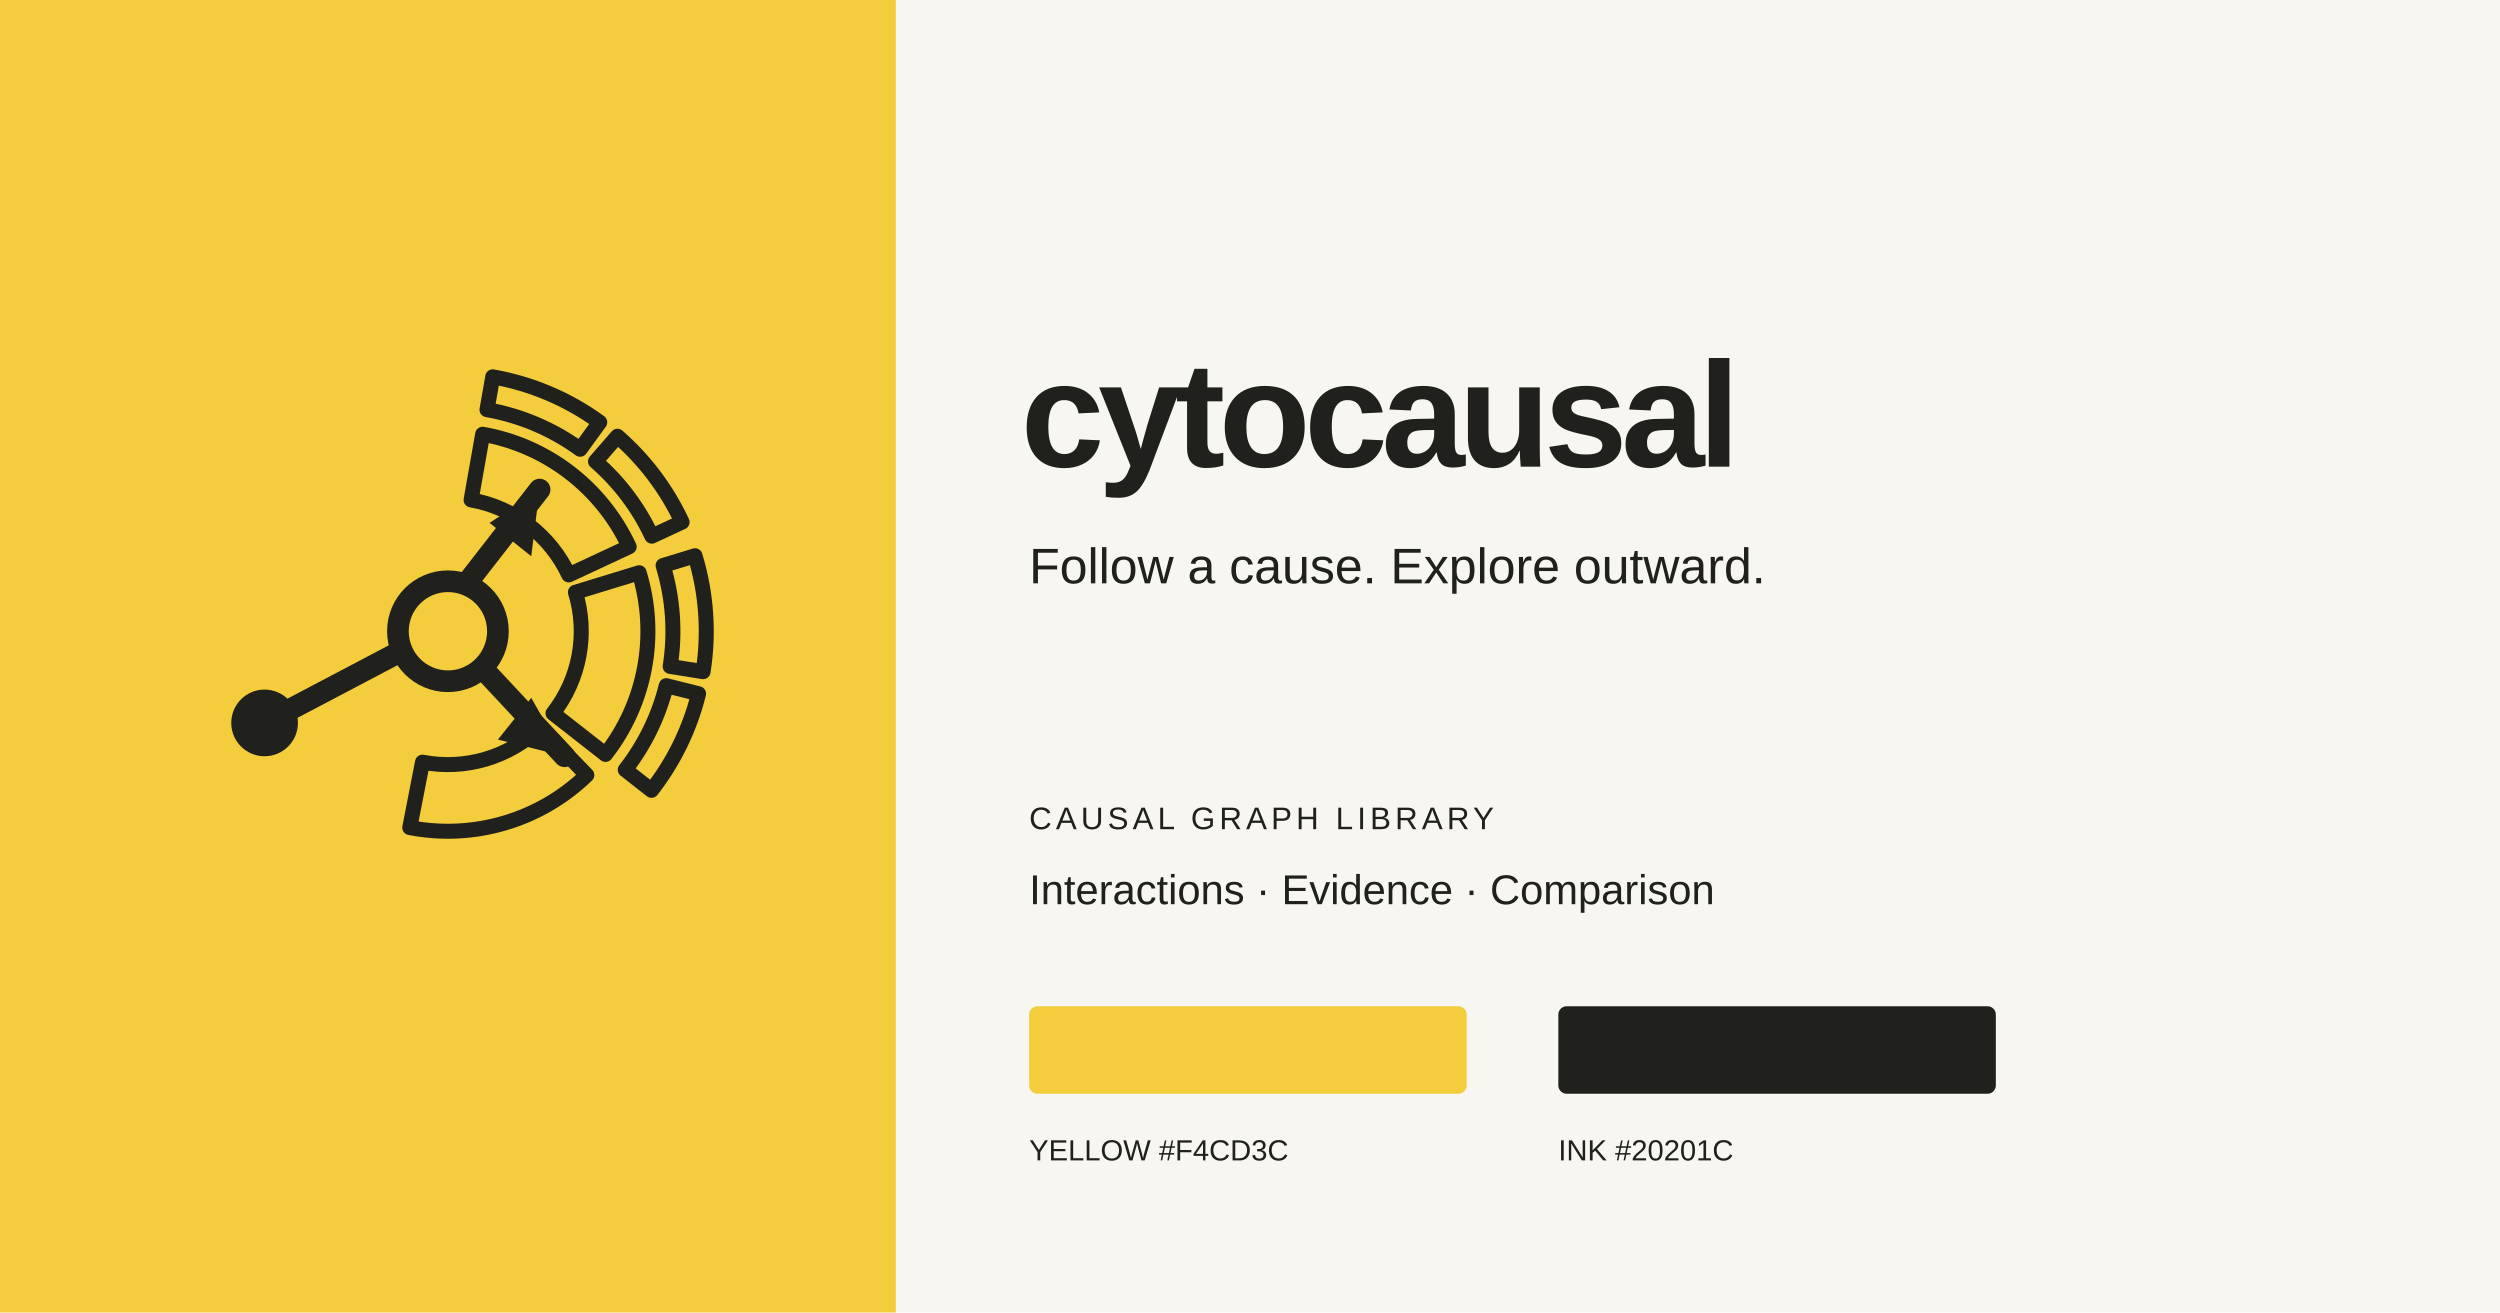
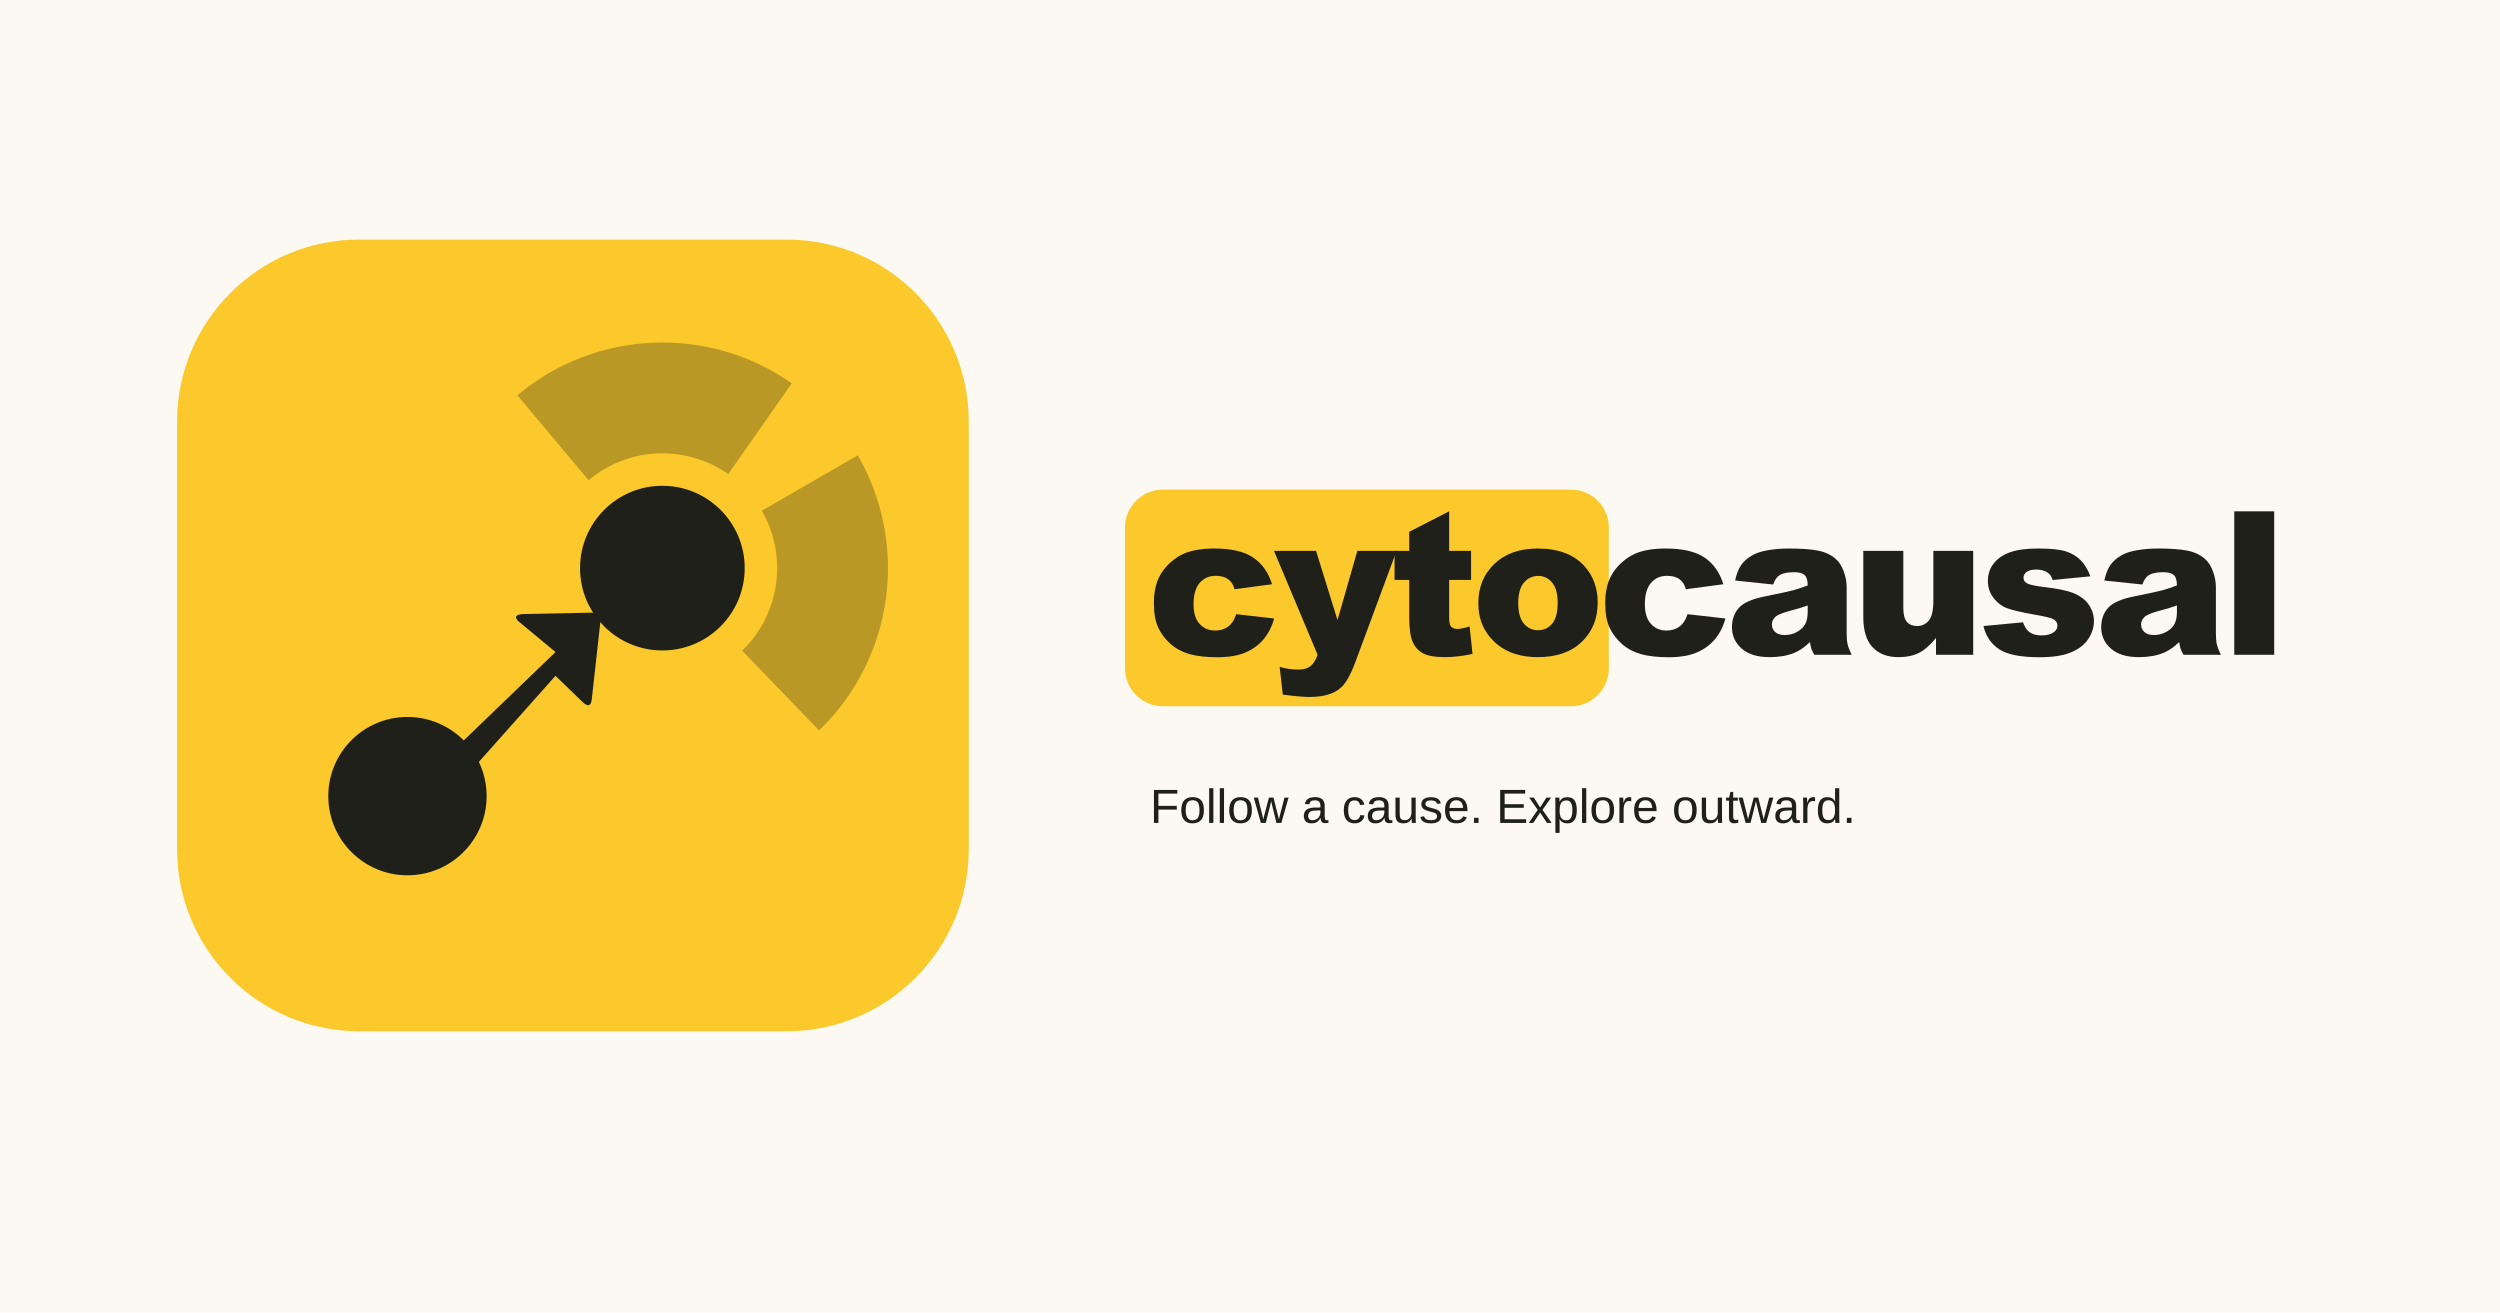
- <svg xmlns="http://www.w3.org/2000/svg" width="1200" height="630" viewBox="0 0 1200 630">
-   <rect width="1200" height="630" fill="#f7f6f0" />
-   <rect x="0" width="430" height="630" fill="#f4cd3c" />
-   <g transform="translate(87 175) scale(4)" color="#20201c">
-     <g fill="none" stroke="currentColor" stroke-width="1.8" stroke-linejoin="round">
-       <path d="M36.17 8.36 A24 24 0 0 1 53.75 21.86 L46.50 25.24 A16 16 0 0 0 34.78 16.24 Z" />
-       <path d="M54.95 24.98 A24 24 0 0 1 50.91 46.78 L44.61 41.85 A16 16 0 0 0 47.30 27.32 Z" />
-       <path d="M48.67 49.26 A24 24 0 0 1 27.42 55.56 L28.95 47.71 A16 16 0 0 0 43.11 43.51 Z" />
-       <path d="M37.38 1.47 A31 31 0 0 1 50.22 6.92 L47.87 10.16 A27 27 0 0 0 36.69 5.41 Z" />
-       <path d="M52.34 8.60 A31 31 0 0 1 60.10 18.90 L56.47 20.59 A27 27 0 0 0 49.71 11.62 Z" />
-       <path d="M61.65 22.94 A31 31 0 0 1 62.62 36.85 L58.67 36.22 A27 27 0 0 0 57.82 24.11 Z" />
-       <path d="M62.08 39.50 A31 31 0 0 1 56.43 51.09 L53.28 48.62 A27 27 0 0 0 58.20 38.53 Z" />
+ <svg xmlns="http://www.w3.org/2000/svg" viewBox="0 0 1200 630" role="img">
+   <rect width="1200" height="630" fill="#FCF9F2" />
+   <g transform="translate(85 115) scale(3.8)">
+     <rect width="100" height="100" rx="23" fill="#FBC92B" />
+     <g fill="#B99825">
+       <path d="M42.981 19.668 A28.5 28.5 0 0 1 77.647 18.154 L69.617 29.622 A14.5 14.5 0 0 0 51.980 30.392 Z" />
+       <path d="M85.982 27.250 A28.5 28.5 0 0 1 81.098 62.001 L71.373 51.930 A14.5 14.5 0 0 0 73.857 34.250 Z" />
    </g>
-     <path d="M10 43 29 33 43 15M32 32l14 15" fill="none" stroke="currentColor" stroke-width="2.6" stroke-linecap="round" />
-     <path d="m43 15-1 8-5-4zM46 47l-8-2 4-5z" fill="currentColor" />
-     <circle cx="10" cy="43" r="4" fill="currentColor" />
-     <circle cx="32" cy="32" r="6" fill="#f4cd3c" stroke="currentColor" stroke-width="2.6" />
+     <g fill="#20201B">
+       <path d="M28.8 70.4 47.8 52.1 43.1 48.2Q42.3 47.4 43.7 47.3L53.6 47.1 52.4 57.9Q52.3 59.5 51.1 58.3L47.8 55.1 31.6 73.3Z" />
+       <circle cx="29.1" cy="70.3" r="10" />
+       <circle cx="61.3" cy="41.5" r="10.4" />
+     </g>
  </g>
-   <g fill="#20201c" font-family="Arial, Helvetica, sans-serif">
-     <text x="490" y="224" font-size="72" font-weight="700" letter-spacing="-3">cytocausal</text>
-     <text x="494" y="280" font-size="24">Follow a cause. Explore outward.</text>
-     <text x="494" y="398" font-size="15" letter-spacing="2">CAUSAL GRAPH LIBRARY</text>
-     <text x="494" y="434" font-size="20">Interactions · Evidence · Comparison</text>
-     <text x="494" y="557" font-size="14">YELLOW #F4CD3C</text>
-     <text x="748" y="557" font-size="14">INK #20201C</text>
+   <g transform="translate(540 235) scale(1.3)">
+     <rect x="0" y="0" width="178.64" height="80" rx="14" fill="#FBC92B" />
+     <g transform="translate(8 61) scale(0.03613281 -0.03613281)" fill="#20201B">
+       <path transform="translate(0 0)" d="M915 415 1302 371Q1270 250 1197.0 161.5Q1124 73 1010.5 24.0Q897 -25 722 -25Q553 -25 440.5 6.5Q328 38 247.0 108.5Q166 179 120.0 274.0Q74 369 74 526Q74 690 130 799Q171 879 242.0 942.5Q313 1006 388 1037Q507 1086 693 1086Q953 1086 1089.5 993.0Q1226 900 1281 721L898 670Q880 738 832.5 772.5Q785 807 705 807Q604 807 541.5 734.5Q479 662 479 515Q479 384 541.0 316.0Q603 248 699 248Q779 248 833.5 289.0Q888 330 915 415Z" />
+       <path transform="translate(1296 0)" d="M5 1062H435L654 355L857 1062H1258L837 -73Q765 -267 690 -335Q584 -431 367 -431Q279 -431 95 -407L63 -123Q151 -151 259 -151Q331 -151 375.5 -118.0Q420 -85 451 0Z" />
+       <path transform="translate(2477 0)" d="M614 1466V1062H838V765H614V388Q614 320 627 298Q647 264 697 264Q742 264 823 290L853 9Q702 -24 571 -24Q419 -24 347.0 15.0Q275 54 240.5 133.5Q206 213 206 391V765H56V1062H206V1257Z" />
+       <path transform="translate(3316 0)" d="M73 528Q73 771 237.0 928.5Q401 1086 680 1086Q999 1086 1162 901Q1293 752 1293 534Q1293 289 1130.5 132.5Q968 -24 681 -24Q425 -24 267 106Q73 267 73 528ZM481 529Q481 387 538.5 319.0Q596 251 683 251Q771 251 827.5 318.0Q884 385 884 533Q884 671 827.0 738.5Q770 806 686 806Q597 806 539.0 737.5Q481 669 481 529Z" />
+       <path transform="translate(4612 0)" d="M915 415 1302 371Q1270 250 1197.0 161.5Q1124 73 1010.5 24.0Q897 -25 722 -25Q553 -25 440.5 6.5Q328 38 247.0 108.5Q166 179 120.0 274.0Q74 369 74 526Q74 690 130 799Q171 879 242.0 942.5Q313 1006 388 1037Q507 1086 693 1086Q953 1086 1089.5 993.0Q1226 900 1281 721L898 670Q880 738 832.5 772.5Q785 807 705 807Q604 807 541.5 734.5Q479 662 479 515Q479 384 541.0 316.0Q603 248 699 248Q779 248 833.5 289.0Q888 330 915 415Z" />
+       <path transform="translate(5908 0)" d="M494 718 105 759Q127 861 168.5 919.5Q210 978 288 1021Q344 1052 442.0 1069.0Q540 1086 654 1086Q837 1086 948.0 1065.5Q1059 1045 1133 980Q1185 935 1215.0 852.5Q1245 770 1245 695V226Q1245 151 1254.5 108.5Q1264 66 1296 0H914Q891 41 884.0 62.5Q877 84 870 130Q790 53 711 20Q603 -24 460 -24Q270 -24 171.5 64.0Q73 152 73 281Q73 402 144 480Q215 558 406 596Q635 642 703.0 660.5Q771 679 847 709Q847 784 816.0 814.0Q785 844 707 844Q607 844 557 812Q518 787 494 718ZM847 504Q763 474 672 451Q548 418 515 386Q481 353 481 311Q481 263 514.5 232.5Q548 202 613 202Q681 202 739.5 235.0Q798 268 822.5 315.5Q847 363 847 439Z" />
+       <path transform="translate(7204 0)" d="M1242 0H862V172Q777 66 690.5 21.0Q604 -24 478 -24Q310 -24 214.5 76.5Q119 177 119 386V1062H528V478Q528 378 565.0 336.0Q602 294 669 294Q742 294 788.5 350.0Q835 406 835 551V1062H1242Z" />
+       <path transform="translate(8500 0)" d="M51 294 455 332Q480 260 525.0 229.0Q570 198 645 198Q727 198 772 233Q807 259 807 298Q807 342 761 366Q728 383 586 408Q374 445 291.5 476.5Q209 508 152.5 583.0Q96 658 96 754Q96 859 157.0 935.0Q218 1011 325.0 1048.5Q432 1086 612 1086Q802 1086 892.5 1057.0Q983 1028 1043.5 967.0Q1104 906 1144 802L758 764Q743 815 708 839Q660 871 592 871Q523 871 491.5 846.5Q460 822 460 787Q460 748 500 728Q540 708 674 692Q877 669 976.0 628.0Q1075 587 1127.5 511.0Q1180 435 1180 344Q1180 252 1124.5 165.0Q1069 78 949.5 26.5Q830 -25 624 -25Q333 -25 209.5 58.0Q86 141 51 294Z" />
+       <path transform="translate(9681 0)" d="M494 718 105 759Q127 861 168.5 919.5Q210 978 288 1021Q344 1052 442.0 1069.0Q540 1086 654 1086Q837 1086 948.0 1065.5Q1059 1045 1133 980Q1185 935 1215.0 852.5Q1245 770 1245 695V226Q1245 151 1254.5 108.5Q1264 66 1296 0H914Q891 41 884.0 62.5Q877 84 870 130Q790 53 711 20Q603 -24 460 -24Q270 -24 171.5 64.0Q73 152 73 281Q73 402 144 480Q215 558 406 596Q635 642 703.0 660.5Q771 679 847 709Q847 784 816.0 814.0Q785 844 707 844Q607 844 557 812Q518 787 494 718ZM847 504Q763 474 672 451Q548 418 515 386Q481 353 481 311Q481 263 514.5 232.5Q548 202 613 202Q681 202 739.5 235.0Q798 268 822.5 315.5Q847 363 847 439Z" />
+       <path transform="translate(10977 0)" d="M137 1466H545V0H137Z" />
+     </g>
  </g>
-   <rect x="494" y="483" width="210" height="42" rx="4" fill="#f4cd3c" />
-   <rect x="748" y="483" width="210" height="42" rx="4" fill="#20201c" />
+   <text x="552" y="395" font-family="Arial, sans-serif" font-size="23" fill="#20201B">Follow a cause. Explore outward.</text>
</svg>
